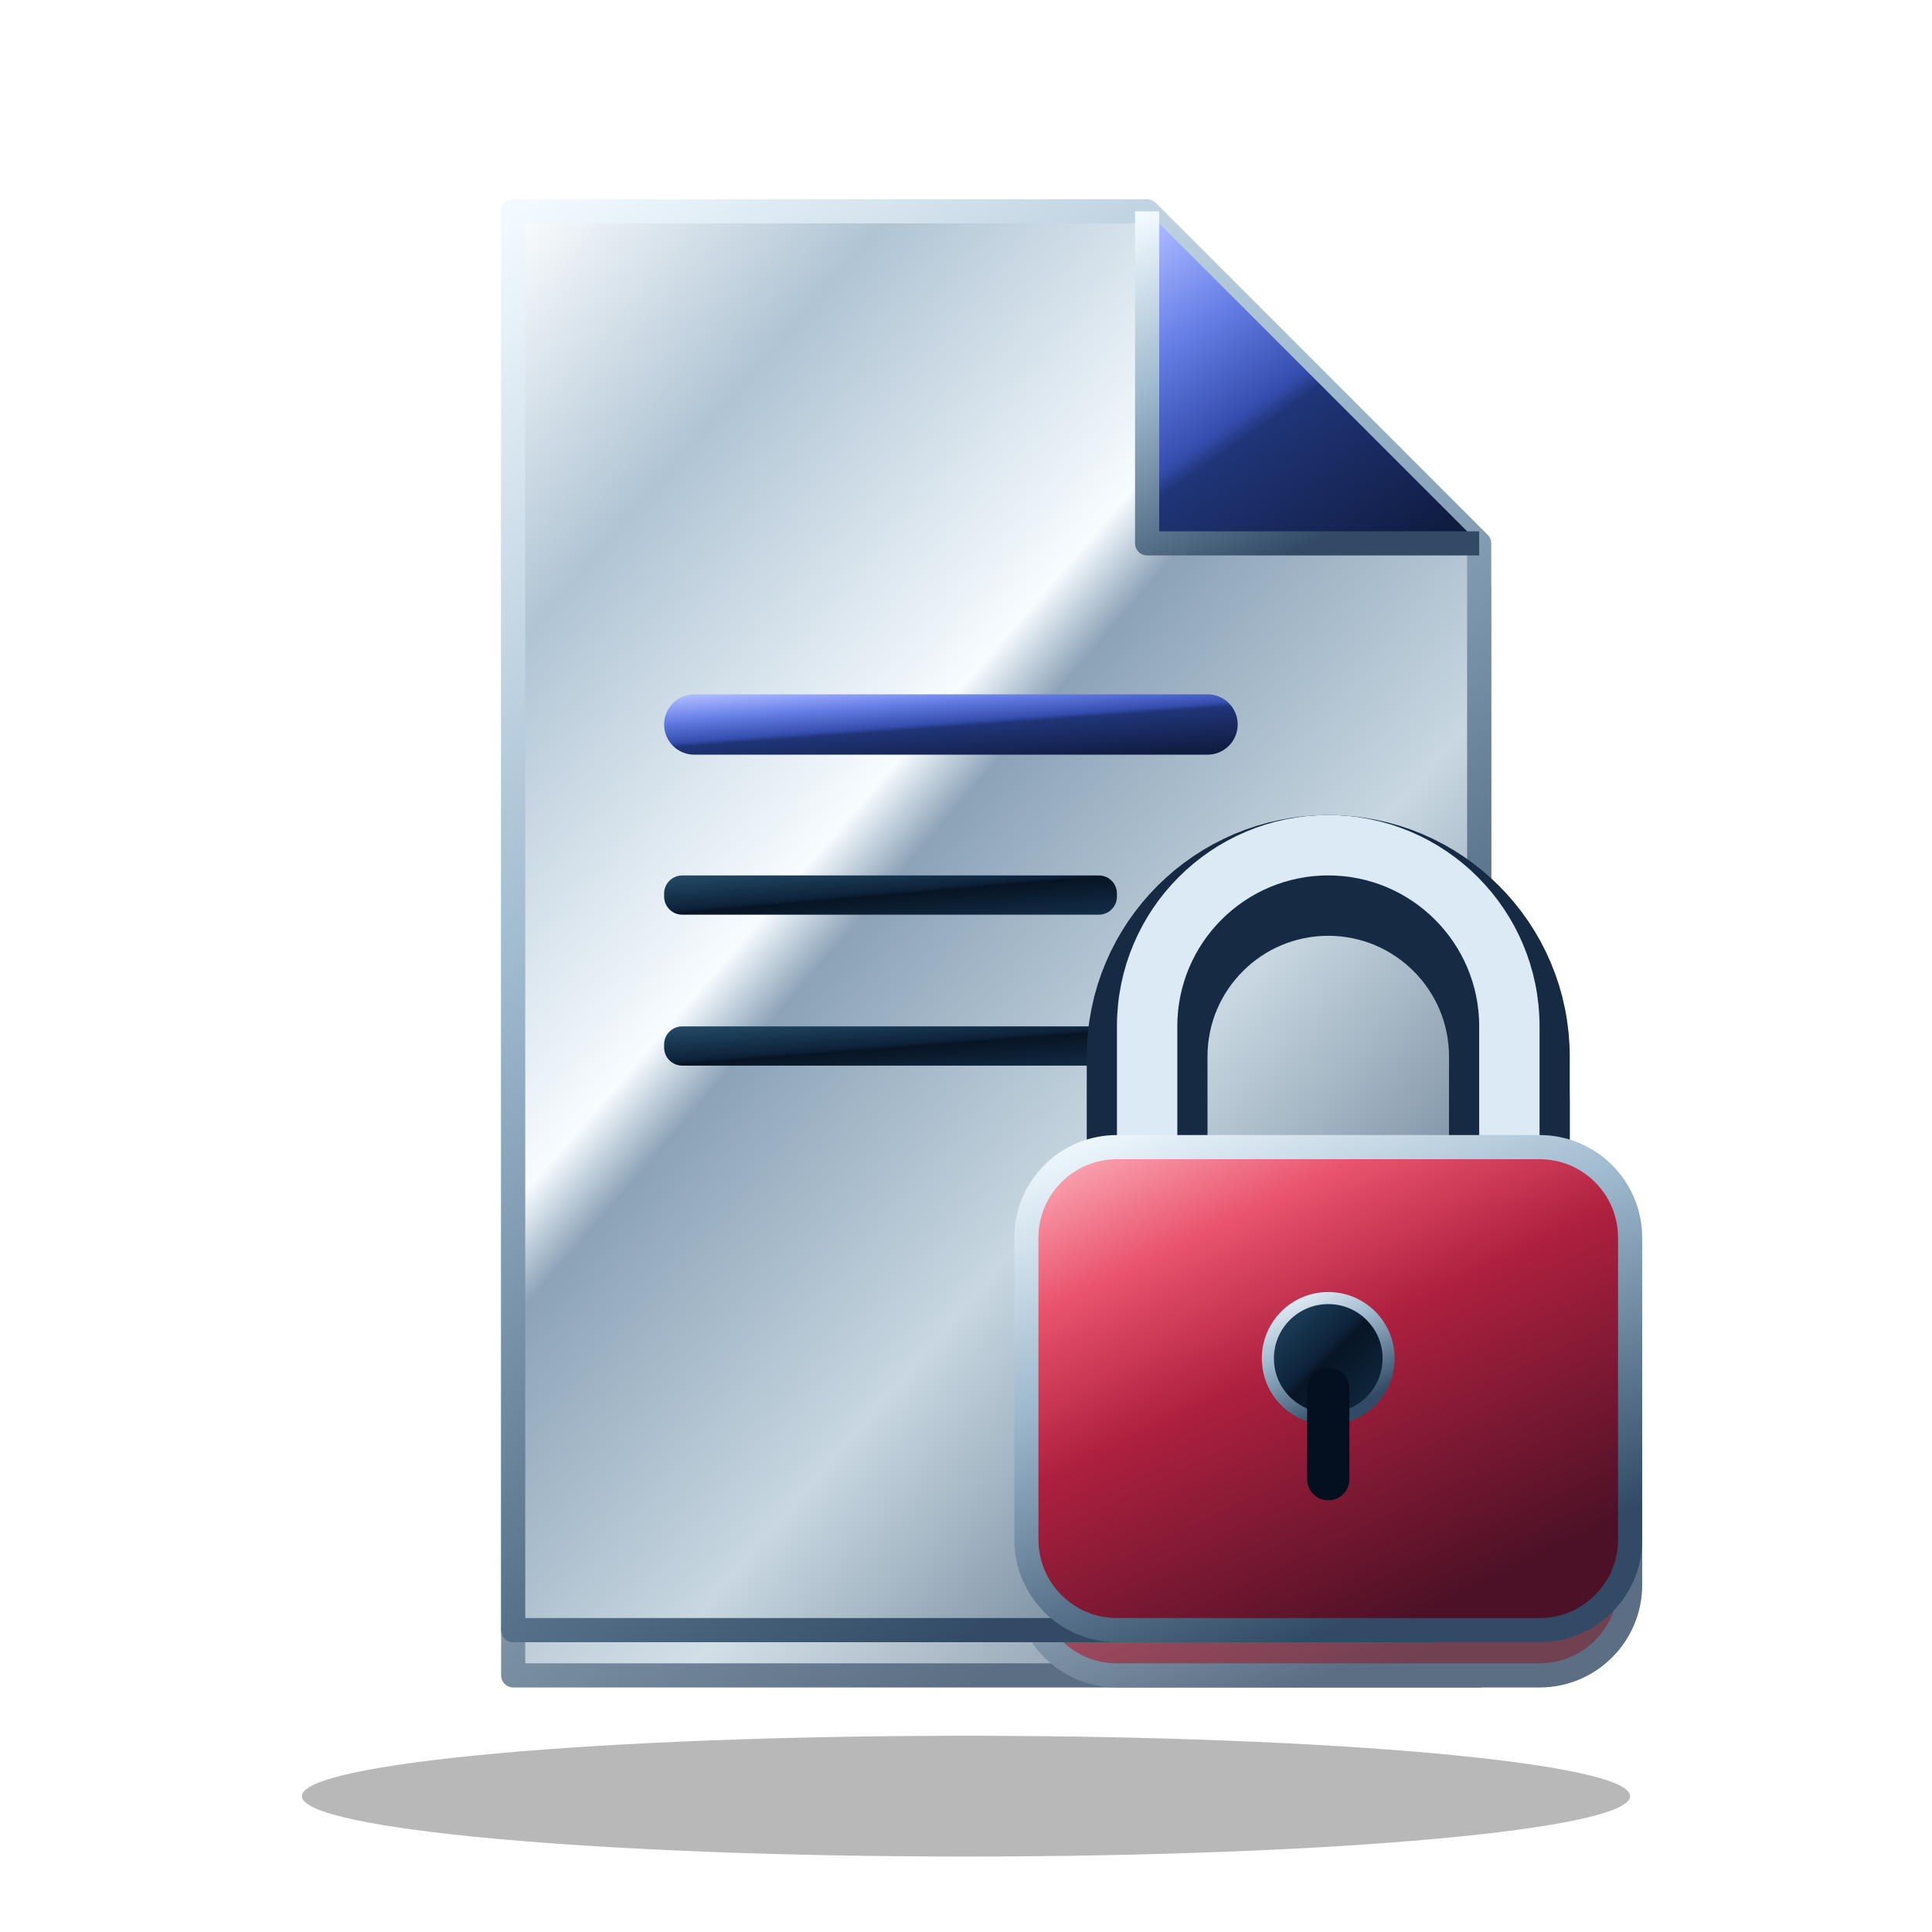
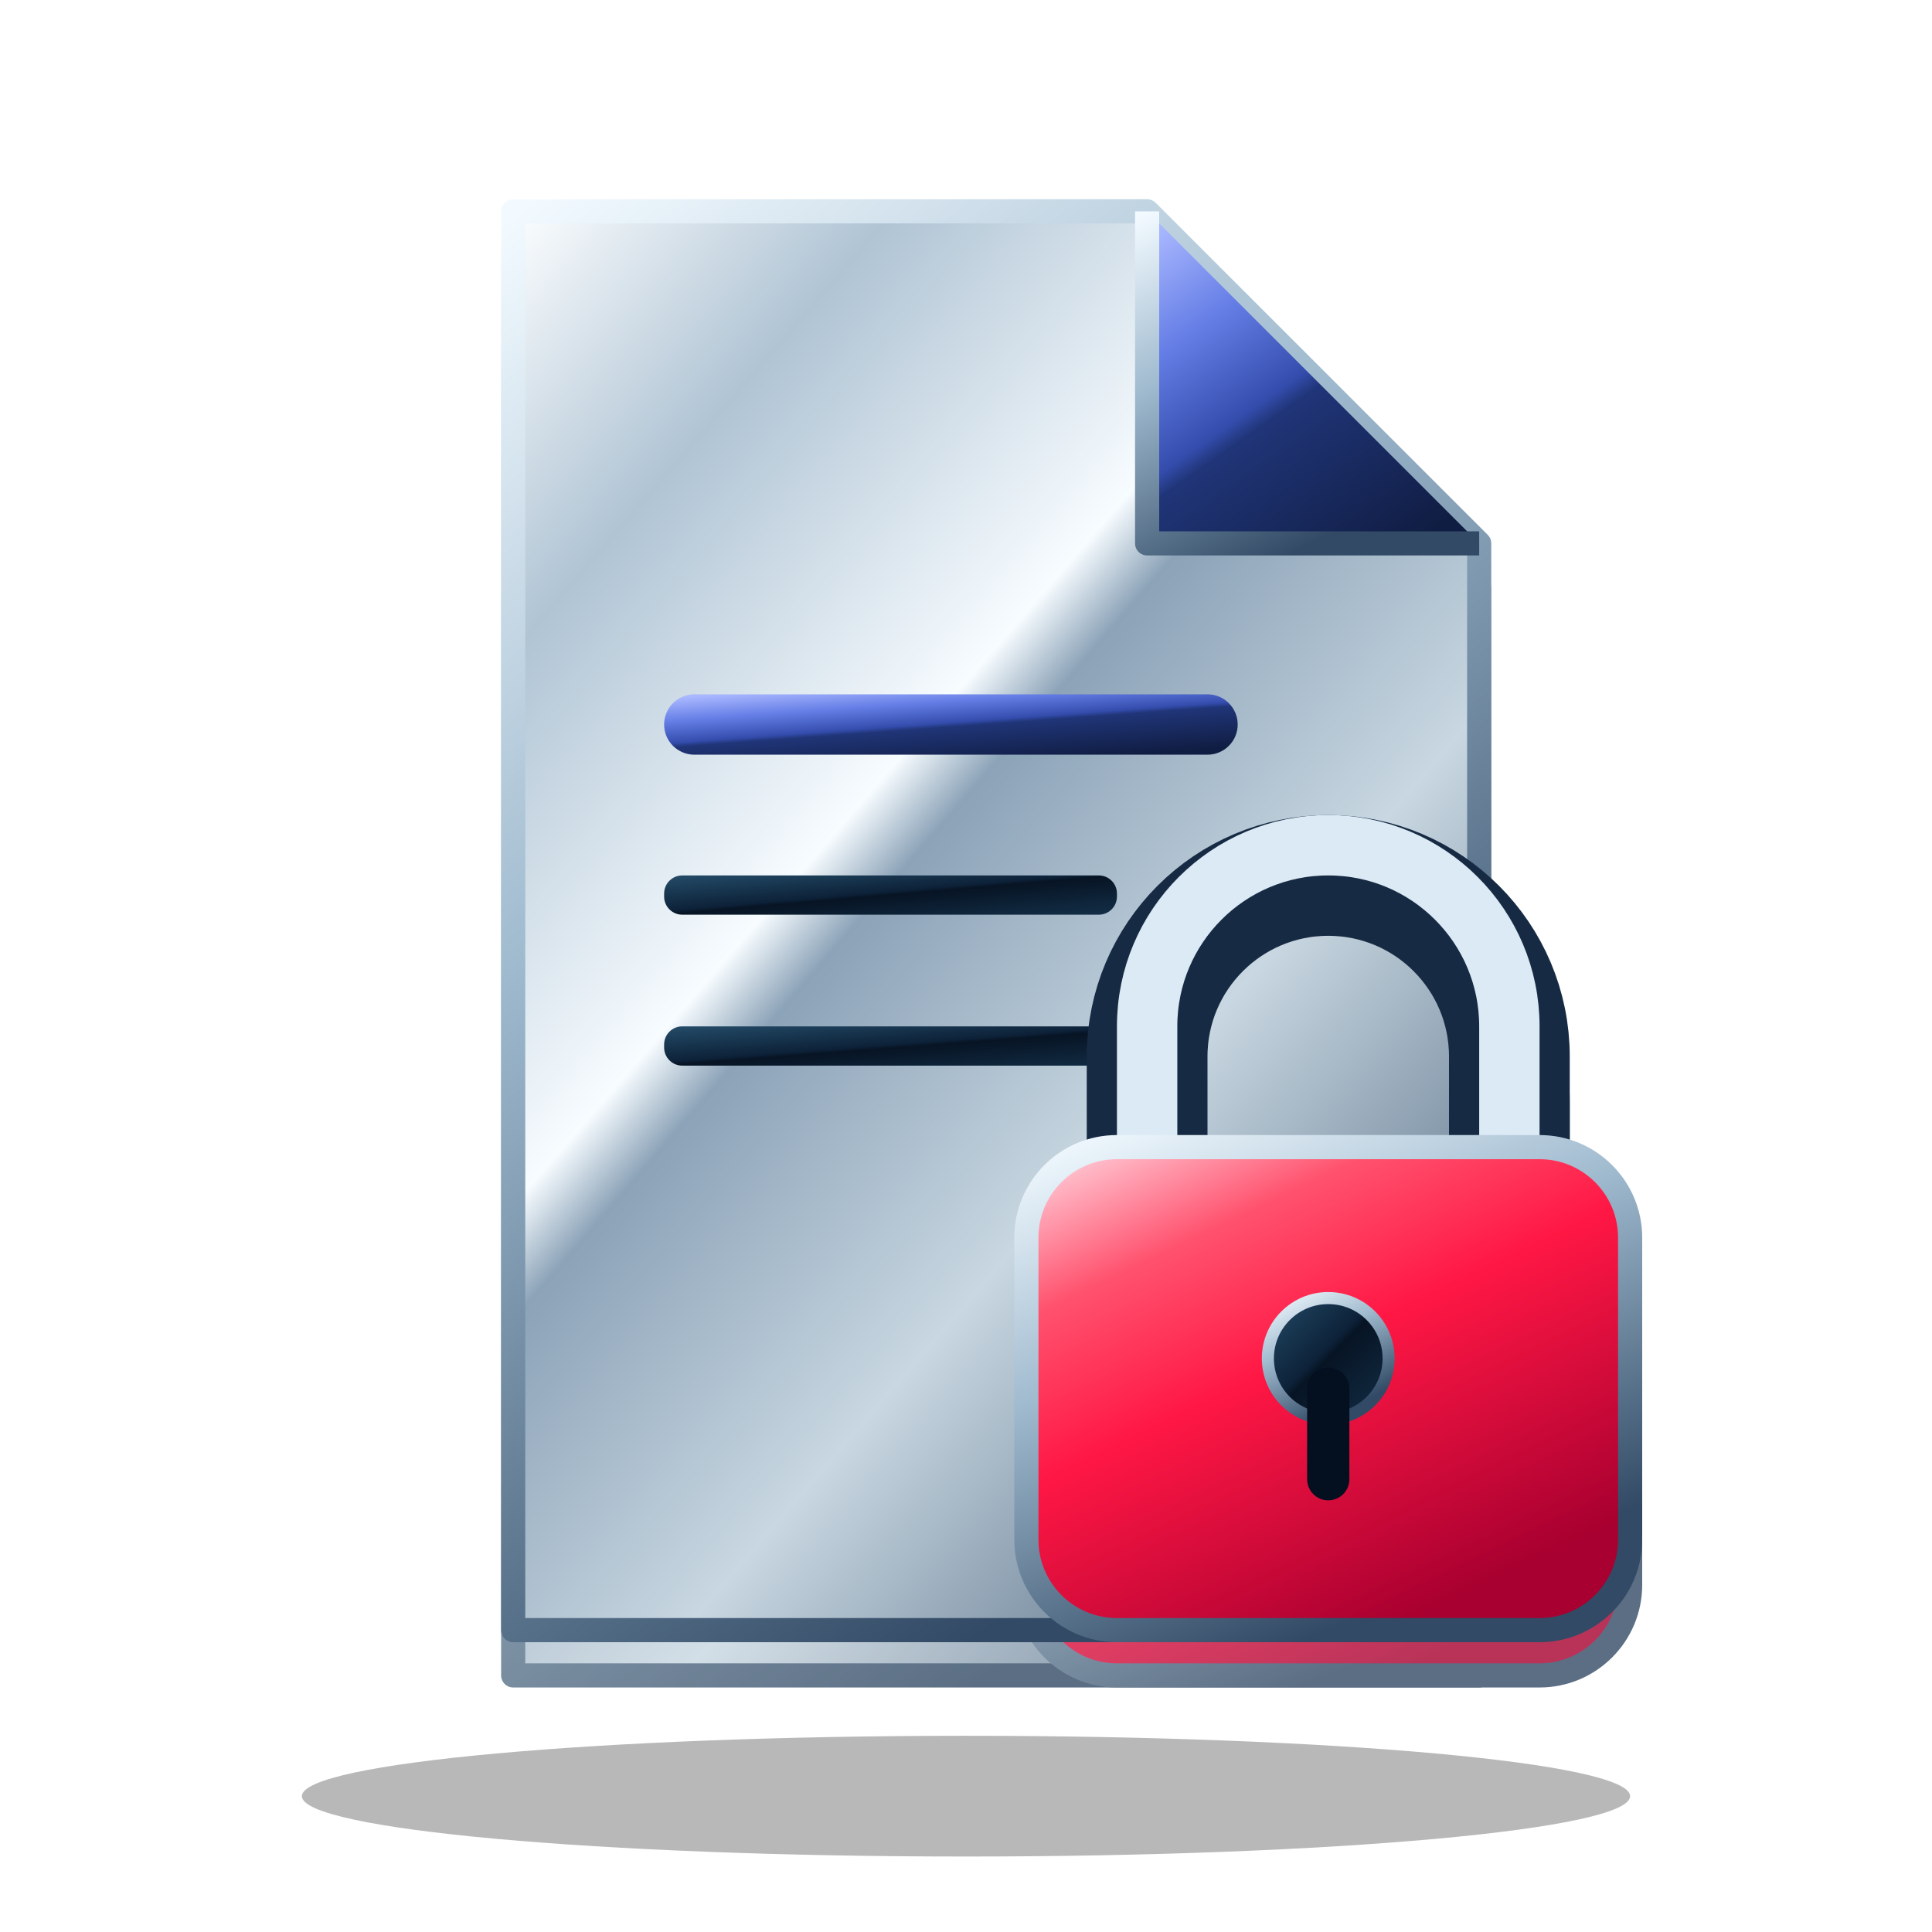
<svg xmlns="http://www.w3.org/2000/svg" width="64" height="64" viewBox="0 0 64 64">
  <defs>
    <linearGradient id="silver" x1="0" y1="0" x2=".8" y2="1">
      <stop stop-color="#FCFEFF" />
      <stop offset=".19" stop-color="#B0C4D4" />
      <stop offset=".43" stop-color="#F7FCFF" />
      <stop offset=".48" stop-color="#8CA3B8" />
      <stop offset=".7" stop-color="#C8D7E1" />
      <stop offset="1" stop-color="#536A82" />
    </linearGradient>
    <linearGradient id="edge" x2=".5" y2="1">
      <stop stop-color="#F2FAFF" />
      <stop offset=".44" stop-color="#9DB8CD" />
      <stop offset="1" stop-color="#324A65" />
    </linearGradient>
    <linearGradient id="blue" x1=".1" y1="0" x2=".8" y2="1">
      <stop stop-color="#AAB8FF" />
      <stop offset=".26" stop-color="#657EE6" />
      <stop offset=".5" stop-color="#344DAD" />
      <stop offset=".55" stop-color="#203578" />
      <stop offset="1" stop-color="#101D43" />
    </linearGradient>
    <linearGradient id="red" x2=".6" y2="1">
-       <stop stop-color="#FFB9C3" />
-       <stop offset=".26" stop-color="#E9536D" />
-       <stop offset=".52" stop-color="#AE203F" />
-       <stop offset="1" stop-color="#4C1126" />
+       <stop stop-color="#FFE2EA" />
+       <stop offset=".26" stop-color="#FF526E" />
+       <stop offset=".52" stop-color="#FF1744" />
+       <stop offset="1" stop-color="#A80030" />
    </linearGradient>
    <linearGradient id="glass" x2="1" y2="1">
      <stop stop-color="#244C69" />
      <stop offset=".45" stop-color="#0D2239" />
      <stop offset=".5" stop-color="#071424" />
      <stop offset="1" stop-color="#132F48" />
    </linearGradient>
    <linearGradient id="green" x2=".5" y2="1">
-       <stop stop-color="#AEEDD9" />
-       <stop offset=".5" stop-color="#399E85" />
-       <stop offset="1" stop-color="#123E38" />
+       <stop stop-color="#E0FFEC" />
+       <stop offset=".5" stop-color="#39FF14" />
+       <stop offset="1" stop-color="#078B28" />
    </linearGradient>
    <linearGradient id="amber" x2=".5" y2="1">
      <stop stop-color="#FFF3C7" />
      <stop offset=".4" stop-color="#D7A34A" />
      <stop offset="1" stop-color="#75511D" />
    </linearGradient>
  </defs>
  <ellipse cx="32" cy="59.5" rx="22" ry="2" fill="#000" opacity=".28" />
  <g transform="translate(0 1.5)" opacity=".8">
    <path d="M17 7H38L49 18V54H17Z" fill="url(#silver)" stroke="url(#edge)" stroke-width="0.8" stroke-linejoin="round" />
    <path d="M38 7V18H49" fill="url(#blue)" stroke="url(#edge)" stroke-width="0.8" stroke-linejoin="round" />
    <rect x="22" y="23" width="19" height="2" rx="1" fill="url(#blue)" stroke="url(#edge)" stroke-width="0" />
    <rect x="22" y="29" width="15" height="1.3" rx="0.6" fill="url(#glass)" stroke="url(#edge)" stroke-width="0" />
    <rect x="22" y="34" width="17" height="1.3" rx="0.6" fill="url(#glass)" stroke="url(#edge)" stroke-width="0" />
    <path d="M38 40v-5a6 6 0 0 1 12 0v5" fill="none" stroke="#162A43" stroke-width="4" opacity="1" stroke-linecap="round" stroke-linejoin="round" />
    <path d="M38 39v-5a6 6 0 0 1 12 0v5" fill="none" stroke="#DCEAF5" stroke-width="2" opacity="1" stroke-linecap="round" stroke-linejoin="round" />
    <rect x="34" y="38" width="20" height="16" rx="3" fill="url(#red)" stroke="url(#edge)" stroke-width="0.8" />
    <circle cx="44" cy="45" r="2" fill="url(#glass)" stroke="url(#edge)" stroke-width="0.4" />
    <path d="M44 46v3" fill="none" stroke="#041020" stroke-width="1.4" opacity="1" stroke-linecap="round" stroke-linejoin="round" />
  </g>
  <g>
    <path d="M17 7H38L49 18V54H17Z" fill="url(#silver)" stroke="url(#edge)" stroke-width="0.8" stroke-linejoin="round" />
    <path d="M38 7V18H49" fill="url(#blue)" stroke="url(#edge)" stroke-width="0.8" stroke-linejoin="round" />
    <rect x="22" y="23" width="19" height="2" rx="1" fill="url(#blue)" stroke="url(#edge)" stroke-width="0" />
    <rect x="22" y="29" width="15" height="1.3" rx="0.6" fill="url(#glass)" stroke="url(#edge)" stroke-width="0" />
    <rect x="22" y="34" width="17" height="1.3" rx="0.6" fill="url(#glass)" stroke="url(#edge)" stroke-width="0" />
    <path d="M38 40v-5a6 6 0 0 1 12 0v5" fill="none" stroke="#162A43" stroke-width="4" opacity="1" stroke-linecap="round" stroke-linejoin="round" />
    <path d="M38 39v-5a6 6 0 0 1 12 0v5" fill="none" stroke="#DCEAF5" stroke-width="2" opacity="1" stroke-linecap="round" stroke-linejoin="round" />
    <rect x="34" y="38" width="20" height="16" rx="3" fill="url(#red)" stroke="url(#edge)" stroke-width="0.8" />
    <circle cx="44" cy="45" r="2" fill="url(#glass)" stroke="url(#edge)" stroke-width="0.4" />
    <path d="M44 46v3" fill="none" stroke="#041020" stroke-width="1.4" opacity="1" stroke-linecap="round" stroke-linejoin="round" />
  </g>
</svg>
